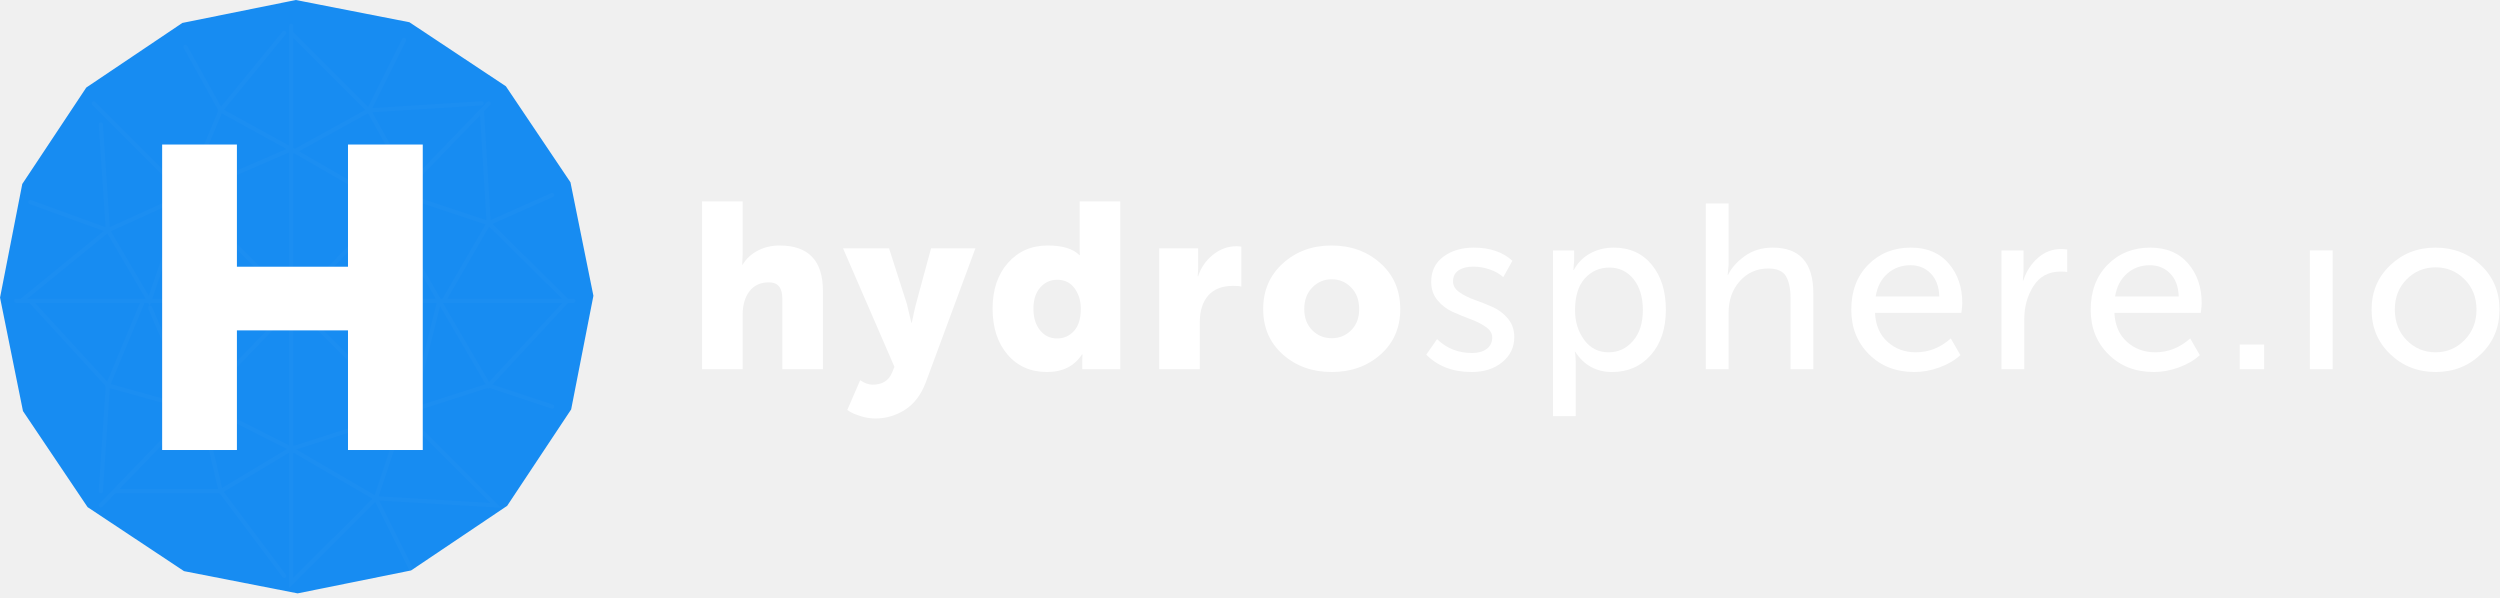
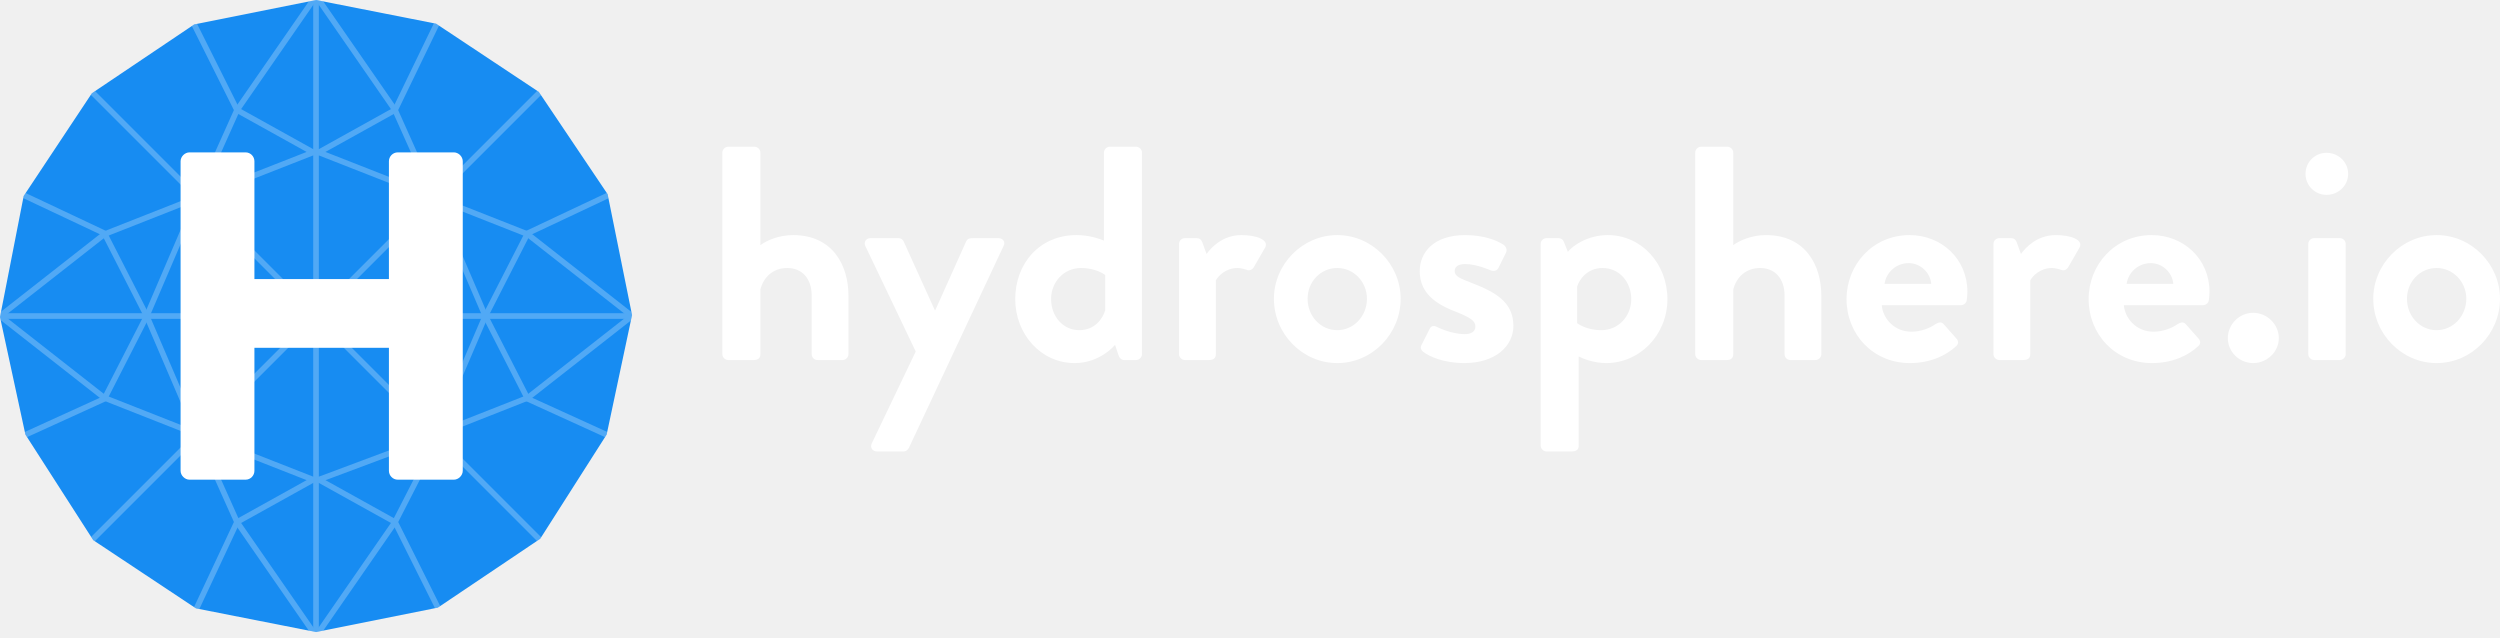
- <svg xmlns="http://www.w3.org/2000/svg" width="406" height="97" viewBox="0 0 406 97" fill="none">
-   <path d="M114.013 59.957V32.706H120.606V41.318L120.532 42.996H120.606C121.165 42.032 121.98 41.268 123.046 40.709C124.113 40.152 125.296 39.87 126.592 39.87C131.292 39.87 133.642 42.324 133.642 47.228V59.957H127.048V48.446C127.048 46.72 126.324 45.854 124.876 45.854C123.504 45.854 122.449 46.338 121.712 47.304C120.976 48.269 120.606 49.54 120.606 51.116V59.957H114.013Z" fill="white" />
-   <path d="M139.693 61.748C140.404 62.23 141.077 62.472 141.713 62.472C143.287 62.472 144.342 61.81 144.877 60.49L145.257 59.576L136.91 40.329H144.381L147.277 49.361L148.001 52.41H148.077C148.331 51.165 148.547 50.188 148.725 49.474L151.203 40.329H158.406L150.365 62.053C149.602 64.085 148.478 65.578 146.992 66.532C145.505 67.485 143.897 67.961 142.169 67.961C141.408 67.961 140.645 67.845 139.883 67.617C139.119 67.388 138.549 67.161 138.167 66.932L137.597 66.588L139.693 61.748Z" fill="white" />
-   <path d="M168.933 46.693C168.195 47.532 167.829 48.675 167.829 50.123C167.829 51.572 168.183 52.741 168.895 53.629C169.606 54.52 170.534 54.964 171.678 54.964C172.77 54.964 173.683 54.557 174.422 53.745C175.158 52.932 175.526 51.722 175.526 50.123C175.526 48.853 175.19 47.753 174.517 46.828C173.845 45.9 172.898 45.434 171.678 45.434C170.585 45.434 169.67 45.855 168.933 46.693ZM163.617 57.574C162.003 55.682 161.197 53.197 161.197 50.123C161.197 47.049 162.027 44.572 163.693 42.691C165.357 40.81 167.51 39.87 170.153 39.87C172.541 39.87 174.257 40.392 175.298 41.434H175.375C175.349 41.18 175.337 40.886 175.337 40.557V32.705H181.93V59.957H175.755V58.661L175.794 57.556H175.718C174.473 59.461 172.578 60.414 170.038 60.414C167.371 60.414 165.23 59.468 163.617 57.574Z" fill="white" />
-   <path d="M188.253 59.957V40.329H194.579V43.644L194.503 44.864H194.579C195.011 43.492 195.805 42.336 196.962 41.394C198.118 40.456 199.407 39.985 200.831 39.985C201.034 39.985 201.287 40.01 201.593 40.061V46.54C201.365 46.464 200.919 46.426 200.259 46.426C198.481 46.426 197.134 46.948 196.219 47.988C195.305 49.03 194.846 50.48 194.846 52.334V59.957H188.253Z" fill="white" />
-   <path d="M211.813 50.199C211.813 51.622 212.245 52.765 213.109 53.629C213.971 54.494 215.026 54.925 216.273 54.925C217.517 54.925 218.57 54.494 219.435 53.629C220.299 52.765 220.73 51.622 220.73 50.199C220.73 48.751 220.299 47.583 219.435 46.693C218.57 45.803 217.517 45.358 216.273 45.358C215.026 45.358 213.971 45.803 213.109 46.693C212.245 47.583 211.813 48.751 211.813 50.199ZM208.343 57.574C206.21 55.681 205.142 53.222 205.142 50.199C205.142 47.176 206.21 44.697 208.343 42.767C210.478 40.836 213.109 39.869 216.233 39.869C219.385 39.869 222.033 40.829 224.181 42.748C226.327 44.666 227.401 47.151 227.401 50.199C227.401 53.222 226.334 55.681 224.199 57.574C222.065 59.466 219.422 60.414 216.273 60.414C213.121 60.414 210.478 59.466 208.343 57.574Z" fill="white" />
-   <path d="M231.626 57.593L233.379 55.078C234.93 56.577 236.822 57.328 239.058 57.328C240.049 57.328 240.843 57.105 241.441 56.66C242.038 56.216 242.337 55.598 242.337 54.812C242.337 54.15 241.993 53.578 241.307 53.096C240.622 52.614 239.795 52.194 238.83 51.84C237.865 51.484 236.898 51.089 235.933 50.657C234.967 50.225 234.142 49.596 233.455 48.77C232.769 47.945 232.427 46.948 232.427 45.779C232.427 44.025 233.087 42.66 234.409 41.681C235.73 40.704 237.381 40.213 239.363 40.213C241.955 40.213 244.039 40.926 245.614 42.348L244.127 45.016C243.569 44.483 242.838 44.064 241.935 43.758C241.035 43.453 240.138 43.301 239.249 43.301C238.259 43.301 237.463 43.505 236.867 43.91C236.27 44.317 235.971 44.914 235.971 45.703C235.971 46.388 236.315 46.973 237.001 47.455C237.687 47.938 238.511 48.352 239.478 48.694C240.443 49.037 241.415 49.425 242.394 49.857C243.373 50.289 244.205 50.919 244.89 51.742C245.577 52.569 245.919 53.566 245.919 54.734C245.919 56.388 245.271 57.746 243.975 58.813C242.679 59.881 241.015 60.414 238.983 60.414C235.933 60.414 233.481 59.474 231.626 57.593Z" fill="white" />
-   <path d="M255.786 50.39C255.786 52.22 256.274 53.814 257.254 55.174C258.231 56.533 259.559 57.213 261.236 57.213C262.812 57.213 264.134 56.597 265.2 55.364C266.267 54.132 266.8 52.462 266.8 50.353C266.8 48.27 266.299 46.598 265.296 45.341C264.291 44.082 262.976 43.453 261.351 43.453C259.775 43.453 258.454 44.038 257.386 45.206C256.319 46.376 255.786 48.105 255.786 50.39ZM252.203 67.58V40.672H255.634V42.388L255.519 43.834H255.595C256.204 42.692 257.082 41.804 258.224 41.166C259.37 40.532 260.651 40.213 262.075 40.213C264.666 40.213 266.724 41.142 268.25 42.997C269.774 44.852 270.536 47.29 270.536 50.314C270.536 53.364 269.722 55.809 268.096 57.652C266.471 59.494 264.374 60.416 261.808 60.416C259.242 60.416 257.247 59.322 255.823 57.137H255.748C255.85 57.593 255.9 58.154 255.9 58.813V67.58H252.203Z" fill="white" />
-   <path d="M277.026 59.957V33.048H280.723V43.034L280.571 44.634H280.647C281.18 43.517 282.082 42.5 283.354 41.586C284.623 40.672 286.135 40.213 287.888 40.213C292.284 40.213 294.483 42.68 294.483 47.608V59.957H290.784V48.446C290.784 46.897 290.538 45.702 290.043 44.864C289.547 44.025 288.587 43.605 287.164 43.605C285.31 43.605 283.774 44.286 282.554 45.645C281.333 47.004 280.723 48.726 280.723 50.81V59.957H277.026Z" fill="white" />
-   <path d="M304.612 48.141H314.942C314.89 46.54 314.426 45.296 313.55 44.407C312.674 43.517 311.575 43.072 310.252 43.072C308.806 43.072 307.566 43.524 306.536 44.425C305.508 45.328 304.866 46.566 304.612 48.141ZM300.648 50.313C300.648 47.291 301.563 44.85 303.392 42.996C305.222 41.141 307.534 40.213 310.328 40.213C312.946 40.213 314.991 41.071 316.466 42.786C317.939 44.501 318.676 46.654 318.676 49.246C318.676 49.578 318.626 50.099 318.524 50.809H304.498C304.599 52.817 305.279 54.386 306.536 55.516C307.795 56.648 309.324 57.213 311.13 57.213C313.239 57.213 315.132 56.464 316.808 54.964L318.371 57.669C317.456 58.509 316.319 59.174 314.96 59.67C313.6 60.168 312.248 60.414 310.902 60.414C307.903 60.414 305.444 59.454 303.527 57.536C301.607 55.618 300.648 53.21 300.648 50.313Z" fill="white" />
-   <path d="M325.039 59.957V40.672H328.623V44.14L328.508 45.549H328.584C329.067 44.077 329.854 42.857 330.948 41.89C332.039 40.926 333.296 40.442 334.72 40.442C334.974 40.442 335.304 40.468 335.711 40.518V44.177C335.508 44.126 335.152 44.101 334.644 44.101C332.714 44.101 331.246 44.882 330.242 46.446C329.238 48.008 328.736 49.844 328.736 51.953V59.957H325.039Z" fill="white" />
-   <path d="M343.492 48.141H353.822C353.771 46.54 353.307 45.296 352.431 44.407C351.554 43.517 350.455 43.072 349.132 43.072C347.686 43.072 346.447 43.524 345.416 44.425C344.388 45.328 343.746 46.566 343.492 48.141ZM339.528 50.313C339.528 47.291 340.444 44.85 342.272 42.996C344.102 41.141 346.414 40.213 349.21 40.213C351.827 40.213 353.871 41.071 355.346 42.786C356.819 44.501 357.556 46.654 357.556 49.246C357.556 49.578 357.506 50.099 357.404 50.809H343.378C343.479 52.817 344.159 54.386 345.416 55.516C346.675 56.648 348.206 57.213 350.011 57.213C352.119 57.213 354.012 56.464 355.688 54.964L357.251 57.669C356.338 58.509 355.199 59.174 353.842 59.67C352.48 60.168 351.128 60.414 349.782 60.414C346.783 60.414 344.324 59.454 342.407 57.536C340.487 55.618 339.528 53.21 339.528 50.313Z" fill="white" />
-   <path d="M363.731 55.954H367.695V59.957H363.731V55.954Z" fill="white" />
-   <path d="M375.127 40.67H378.823V59.956H375.127V40.67Z" fill="white" />
-   <path d="M388.919 50.276C388.919 52.284 389.559 53.942 390.843 55.249C392.126 56.558 393.696 57.213 395.551 57.213C397.38 57.213 398.943 56.552 400.239 55.23C401.535 53.91 402.181 52.257 402.181 50.276C402.181 48.293 401.535 46.654 400.239 45.358C398.943 44.064 397.38 43.416 395.551 43.416C393.696 43.416 392.126 44.064 390.843 45.358C389.559 46.654 388.919 48.293 388.919 50.276ZM385.146 50.276C385.146 47.404 386.148 45.011 388.156 43.09C390.164 41.173 392.615 40.213 395.512 40.213C398.435 40.213 400.899 41.165 402.905 43.072C404.913 44.977 405.917 47.379 405.917 50.276C405.917 53.172 404.913 55.586 402.905 57.517C400.899 59.448 398.447 60.414 395.551 60.414C392.654 60.414 390.195 59.448 388.175 57.517C386.156 55.586 385.146 53.172 385.146 50.276Z" fill="white" />
-   <path d="M48.04 0.001L29.613 3.725L14.013 14.217L3.617 29.88L0.007 48.33L3.731 66.757L14.223 82.357L29.885 92.753L48.334 96.364L66.761 92.64L82.361 82.148L92.757 66.485L96.369 48.036L92.645 29.609L82.153 14.009L66.49 3.612L48.04 0.001Z" fill="#178CF2" />
-   <g opacity="0.25">
+ <svg xmlns="http://www.w3.org/2000/svg" width="443" height="113" viewBox="0 0 443 113" fill="none">
+   <path d="M56 2.38487e-06L34.411 4.329L16.28 16.523L4.197 34.728L0 56.173L4.5 77L16.523 95.721L34.727 107.804L56 112L77.587 107.672L95.719 95.478L107.5 77L112 55.83L107.672 34.413L95.477 16.282L77.273 4.197L56 2.38487e-06Z" fill="#178CF2" />
+   <mask id="mask0" mask-type="alpha" maskUnits="userSpaceOnUse" x="0" y="0" width="112" height="112">
+     <path d="M56 2.38487e-06L34.411 4.329L16.28 16.523L4.197 34.728L0 56.173L4.5 77L16.523 95.721L34.727 107.804L56 112L77.587 107.672L95.719 95.478L107.5 77L112 55.83L107.672 34.413L95.477 16.282L77.273 4.197L56 2.38487e-06Z" fill="#178CF2" />
+   </mask>
+   <g mask="url(#mask0)">
    <g opacity="0.25">
-       <path opacity="0.25" d="M79.426 62.026L71.938 49.192H91.325L79.426 62.026ZM67.389 66.086L71.474 49.745L78.856 62.4L67.389 66.086ZM48.345 49.42L48.565 49.192H70.91L66.625 66.332L65.589 66.665L48.345 49.42ZM61.502 80.606L65.769 67.805L79.636 81.673L61.502 80.606ZM47.636 73.496L60.486 80.992L47.636 93.841V73.496ZM36.068 79.242L32.976 66.008L46.593 72.926L36.068 79.242ZM19.385 79.434L31.525 66.852L32.01 66.988L31.822 66.544L32.289 66.06L35.414 79.434H19.385ZM24.077 50.13L30.83 65.953L17.98 62.37L23.472 49.192H24.053L24.33 49.664L24.49 49.192H46.954V49.881L32.408 64.957L31.981 64.74L32.105 65.272L31.532 65.865L24.704 49.864C24.629 49.69 24.432 49.61 24.257 49.684C24.084 49.758 24.004 49.958 24.077 50.13ZM5.693 49.192H22.735L17.409 61.973L5.693 49.192ZM17.426 37.914L23.653 48.512H4.445L17.426 37.914ZM46.524 24.192L30.756 31.025L36.01 18.41L46.524 24.192ZM59.333 17.851L47.873 24.168L47.636 24.032V6.153L59.333 17.851ZM62.89 33.367L62.48 32.649L62.434 32.569L48.561 24.565L59.761 18.39L66.204 29.933L62.89 33.367ZM77.965 18.723L78.994 35.772L65.769 31.364L66.581 30.521C66.636 30.557 66.698 30.581 66.765 30.581C66.822 30.581 66.878 30.568 66.932 30.538C67.094 30.447 67.154 30.24 67.062 30.076L67.044 30.043L77.965 18.723ZM91.277 48.512H72.653L79.437 36.805L91.277 48.512ZM65.32 31.829C65.358 31.905 65.425 31.966 65.512 31.996L78.86 36.445L71.866 48.512H71.545L63.241 33.983L65.32 31.829ZM62.749 34.493L70.761 48.512H49.222L62.749 34.493ZM47.636 48.512V24.817L61.934 33.066L62.398 33.877L48.277 48.512H47.636ZM30.712 31.787L46.954 24.747V48.03L30.712 31.787ZM24.165 48.041L18.004 37.553L29.54 32.308L24.165 48.041ZM30.262 32.3L46.474 48.512H24.724L30.262 32.3ZM33.044 65.278L46.954 50.86V72.348L33.044 65.278ZM47.636 72.436V50.156L47.873 49.91L64.861 66.898L47.636 72.436ZM60.848 80.414L48.125 72.993L65.146 67.522L60.848 80.414ZM93.106 48.512H92.244L79.957 36.362L89.809 31.984C89.98 31.908 90.058 31.706 89.981 31.535C89.905 31.363 89.704 31.285 89.532 31.361L79.674 35.744L78.606 18.058L79.609 17.021C79.738 16.885 79.734 16.669 79.6 16.54C79.464 16.41 79.249 16.413 79.12 16.548L66.697 29.421L60.454 18.235L78.24 17.124C78.426 17.112 78.569 16.951 78.558 16.762C78.546 16.576 78.405 16.43 78.197 16.444L60.461 17.553L65.924 6.629C66.009 6.461 65.941 6.257 65.772 6.173C65.604 6.089 65.4 6.157 65.316 6.325L59.8 17.356L47.636 5.191V4.187C47.636 3.999 47.484 3.847 47.296 3.847C47.108 3.847 46.954 3.999 46.954 4.187V23.653L36.365 17.829L46.413 5.547C46.532 5.401 46.51 5.188 46.365 5.069C46.221 4.949 46.006 4.971 45.888 5.116L35.898 17.326L30.414 7.457C30.322 7.292 30.116 7.236 29.952 7.325C29.788 7.416 29.729 7.623 29.82 7.788L35.434 17.892L35.321 18.03L35.412 18.081L29.998 31.073L15.468 16.544C15.336 16.41 15.121 16.41 14.988 16.544C14.854 16.676 14.854 16.892 14.988 17.025L29.529 31.567L17.825 36.886L16.713 20.197C16.7 20.009 16.541 19.865 16.35 19.881C16.164 19.893 16.021 20.055 16.033 20.242L17.144 36.901L5.037 32.498C4.86 32.434 4.665 32.526 4.601 32.703C4.537 32.879 4.628 33.075 4.804 33.137L16.84 37.514L3.368 48.512H2.631C2.443 48.512 2.289 48.664 2.289 48.852C2.289 49.04 2.443 49.192 2.631 49.192H4.772L17.121 62.665L17.057 62.82L17.161 62.848L16.033 79.752C16.021 79.94 16.164 80.101 16.35 80.113C16.358 80.114 16.366 80.114 16.375 80.114C16.552 80.114 16.701 79.977 16.713 79.797L17.83 63.034L30.78 66.644L18.342 79.533L16.128 81.829C15.998 81.964 16.003 82.18 16.137 82.309C16.204 82.373 16.288 82.405 16.373 82.405C16.462 82.405 16.552 82.37 16.619 82.301L18.729 80.114H35.674L45.878 93.721C45.945 93.81 46.048 93.857 46.15 93.857C46.222 93.857 46.293 93.836 46.354 93.789C46.505 93.677 46.534 93.464 46.422 93.313L36.342 79.872L46.954 73.504V95.484L60.946 81.494L66.461 92.524C66.545 92.692 66.749 92.761 66.917 92.676C67.085 92.592 67.153 92.388 67.069 92.22L61.606 81.293L81.382 82.457L66.13 67.206L66.434 67.109C66.398 67.285 66.505 67.461 66.682 67.506C66.71 67.513 66.737 67.516 66.765 67.516C66.918 67.516 67.057 67.413 67.096 67.258L67.194 66.864L79.208 63.002L79.301 63.162L79.464 62.986L89.564 66.353C89.742 66.414 89.934 66.316 89.994 66.138C90.053 65.96 89.956 65.768 89.778 65.708L79.972 62.44L92.253 49.192H93.106C93.294 49.192 93.448 49.04 93.448 48.852C93.448 48.664 93.294 48.512 93.106 48.512Z" fill="white" />
+       <path d="M56 0V112.001" stroke="white" stroke-linecap="round" stroke-linejoin="round" />
+       <path d="M0 56.001L112.001 56.001" stroke="white" stroke-linecap="round" stroke-linejoin="round" />
+       <path d="M34.5 4.501L42 19.501L55.5 27.001" stroke="white" stroke-linecap="round" stroke-linejoin="round" />
+       <path d="M34.5 108.5L42 92.501L55.5 85.001" stroke="white" stroke-linecap="round" stroke-linejoin="round" />
+       <path d="M77.5 4L70 19.501L56.5 27.001" stroke="white" stroke-linecap="round" stroke-linejoin="round" />
+       <path d="M77.5 107.501L70 92.501L56.5 85.001" stroke="white" stroke-linecap="round" stroke-linejoin="round" />
+       <path d="M26 56.001L18.5 41.334L4 34.5" stroke="white" stroke-linecap="round" stroke-linejoin="round" />
+       <path d="M26 56.001L18.5 70.667L3.5 77.5" stroke="white" stroke-linecap="round" stroke-linejoin="round" />
+       <path d="M86 56.001L93.5 41.334L108 34.5" stroke="white" stroke-linecap="round" stroke-linejoin="round" />
+       <path d="M86 56.001L93.5 70.667L108.5 77.5" stroke="white" stroke-linecap="round" stroke-linejoin="round" />
+       <path d="M16.5 16.501L56 56.001" stroke="white" stroke-linecap="round" stroke-linejoin="round" />
+       <path d="M16 96L56 56.001" stroke="white" stroke-linecap="round" stroke-linejoin="round" />
+       <path d="M95.5 16.501L56 56.001" stroke="white" stroke-linecap="round" stroke-linejoin="round" />
+       <path d="M95.5 95.501L56 56.001" stroke="white" stroke-linecap="round" stroke-linejoin="round" />
+       <path d="M0 56.001L18.5 41.501L35 35.001L26 56.001" stroke="white" stroke-linecap="round" stroke-linejoin="round" />
+       <path d="M0 56.001L18.5 70.501L35 77.001L26 56.001" stroke="white" stroke-linecap="round" stroke-linejoin="round" />
+       <path d="M112 56.001L93.5 41.501L77 35.001L86 56.001" stroke="white" stroke-linecap="round" stroke-linejoin="round" />
+       <path d="M112 56.001L93.5 70.501L77 77.001L86 56.001" stroke="white" stroke-linecap="round" stroke-linejoin="round" />
+       <path d="M55.5 0.001L42 19.501L35.042 35.026L55.5 27.001" stroke="white" stroke-linecap="round" stroke-linejoin="round" />
+       <path d="M55.5 112.001L42 92.501L35.042 76.975L55.5 85.001" stroke="white" stroke-linecap="round" stroke-linejoin="round" />
+       <path d="M56.5 -8.43872e-10L70 19.501L76.957 35.026L56.5 27.001" stroke="white" stroke-linecap="round" stroke-linejoin="round" />
+       <path d="M56.5 112L70 92.5L77.957 76.975L56.5 85" stroke="white" stroke-linecap="round" stroke-linejoin="round" />
    </g>
  </g>
-   <path d="M26.333 73.081V23.472H38.474V43.316H56.514V23.472H68.656V73.081H56.514V53.654H38.474V73.081H26.333Z" fill="white" />
+   <path d="M32 83.426C32 84.254 32.75 85 33.583 85H43.5C44.417 85 45.083 84.254 45.083 83.426V61.634H68.917V83.426C68.917 84.254 69.583 85 70.5 85H80.417C81.25 85 82 84.254 82 83.426V28.574C82 27.746 81.25 27 80.417 27H70.5C69.583 27 68.917 27.746 68.917 28.574V49.454H45.083V28.574C45.083 27.746 44.417 27 43.5 27H33.583C32.75 27 32 27.746 32 28.574V83.426Z" fill="white" />
+   <path d="M128 62.772C128 63.312 128.493 63.798 129.041 63.798H133.587C134.408 63.798 134.737 63.366 134.737 62.772V51.324C135.285 49.11 136.983 47.49 139.502 47.49C142.131 47.49 143.829 49.38 143.829 52.35V62.772C143.829 63.312 144.267 63.798 144.87 63.798H149.306C149.854 63.798 150.347 63.312 150.347 62.772V52.404C150.347 46.95 147.499 41.658 140.543 41.658C137.969 41.658 135.832 42.63 134.737 43.44V27.024C134.737 26.484 134.244 25.998 133.696 25.998H129.041C128.493 25.998 128 26.484 128 27.024V62.772Z" fill="white" />
+   <path d="M162.268 62.286L154.491 78.54C154.107 79.296 154.6 79.998 155.422 79.998H160.132C160.57 79.998 160.899 79.674 161.063 79.35L177.824 43.602C178.207 42.9 177.769 42.198 176.893 42.198H172.511C171.853 42.198 171.47 42.252 171.196 42.792L165.719 54.996H165.664L160.132 42.792C159.968 42.468 159.694 42.198 159.201 42.198H154.272C153.45 42.198 153.012 42.9 153.34 43.602L162.268 62.286Z" fill="white" />
+   <path d="M179.899 52.998C179.899 59.208 184.445 64.338 190.415 64.338C195.016 64.338 197.59 61.098 197.59 61.098L198.138 62.772C198.303 63.366 198.686 63.798 199.179 63.798H201.315C201.863 63.798 202.356 63.312 202.356 62.772V27.024C202.356 26.484 201.863 25.998 201.315 25.998H196.659C196.112 25.998 195.619 26.484 195.619 27.024V42.63C194.633 42.252 192.935 41.658 190.744 41.658C184.226 41.658 179.899 46.68 179.899 52.998ZM186.253 52.998C186.253 49.974 188.498 47.49 191.566 47.49C194.304 47.49 195.838 48.732 195.838 48.732V54.996C195.454 56.292 194.14 58.506 191.237 58.506C188.334 58.506 186.253 56.022 186.253 52.998Z" fill="white" />
+   <path d="M208.928 62.772C208.928 63.312 209.421 63.798 209.969 63.798H214.187C214.953 63.798 215.446 63.528 215.446 62.772V49.704C215.83 48.948 217.144 47.49 219.335 47.49C219.938 47.49 220.759 47.76 220.924 47.814C221.362 48.03 221.909 47.814 222.183 47.328L224.21 43.818C224.867 42.468 222.567 41.658 219.992 41.658C216.597 41.658 214.57 43.926 213.803 45.006L213.036 42.9C212.872 42.468 212.543 42.198 212.05 42.198H209.969C209.421 42.198 208.928 42.63 208.928 43.224V62.772Z" fill="white" />
+   <path d="M225.738 52.944C225.738 59.154 230.777 64.338 236.966 64.338C243.155 64.338 248.194 59.154 248.194 52.944C248.194 46.842 243.155 41.658 236.966 41.658C230.777 41.658 225.738 46.842 225.738 52.944ZM231.708 52.944C231.708 49.92 234.008 47.49 236.966 47.49C239.869 47.49 242.224 49.92 242.224 52.944C242.224 56.022 239.869 58.506 236.966 58.506C234.008 58.506 231.708 56.022 231.708 52.944Z" fill="white" />
+   <path d="M252.18 62.34C253.33 63.204 255.85 64.338 259.465 64.338C264.997 64.338 268.174 61.314 268.174 57.75C268.174 53.538 264.997 51.756 260.779 50.136C258.753 49.326 257.767 49.002 257.767 48.03C257.767 47.328 258.315 46.788 259.629 46.788C261.711 46.788 264.175 47.922 264.175 47.922C264.614 48.084 265.216 48.03 265.49 47.544L266.859 44.79C267.133 44.25 266.859 43.656 266.366 43.332C265.216 42.576 262.861 41.658 259.629 41.658C254.042 41.658 251.578 44.736 251.578 48.03C251.578 51.324 253.549 53.538 257.767 55.158C260.67 56.292 261.437 56.886 261.437 57.858C261.437 58.776 260.67 59.208 259.574 59.208C257.055 59.208 254.59 57.912 254.59 57.912C254.097 57.642 253.55 57.75 253.33 58.29L251.852 61.206C251.632 61.638 251.852 62.07 252.18 62.34Z" fill="white" />
+   <path d="M279.745 63.15C280.512 63.582 282.483 64.338 284.62 64.338C290.535 64.338 295.465 59.37 295.465 52.998C295.465 46.788 290.918 41.658 284.893 41.658C281.333 41.658 278.649 43.548 277.828 44.628L277.116 42.846C276.951 42.414 276.568 42.198 276.185 42.198H274.049C273.501 42.198 273.008 42.63 273.008 43.224V78.972C273.008 79.512 273.501 79.998 274.049 79.998H278.43C279.416 79.998 279.745 79.62 279.745 78.972V63.15ZM279.471 57.264V50.784C279.8 49.65 281.169 47.49 283.962 47.49C286.975 47.49 289.056 49.974 289.056 52.998C289.056 56.022 286.81 58.506 283.743 58.506C281.005 58.506 279.471 57.264 279.471 57.264Z" fill="white" />
+   <path d="M300.394 62.772C300.394 63.312 300.887 63.798 301.435 63.798H305.981C306.802 63.798 307.131 63.366 307.131 62.772V51.324C307.679 49.11 309.377 47.49 311.896 47.49C314.525 47.49 316.223 49.38 316.223 52.35V62.772C316.223 63.312 316.661 63.798 317.264 63.798H321.7C322.248 63.798 322.741 63.312 322.741 62.772V52.404C322.741 46.95 319.893 41.658 312.937 41.658C310.363 41.658 308.226 42.63 307.131 43.44V27.024C307.131 26.484 306.638 25.998 306.09 25.998H301.435C300.887 25.998 300.394 26.484 300.394 27.024V62.772Z" fill="white" />
+   <path d="M327.207 52.998C327.207 59.208 331.863 64.338 338.435 64.338C341.995 64.338 344.789 63.042 346.596 61.368C347.144 60.936 347.034 60.342 346.651 59.964L344.405 57.426C344.022 56.994 343.529 57.102 342.981 57.426C341.995 58.128 340.407 58.776 338.709 58.776C335.532 58.776 333.615 56.292 333.451 54.078H347.473C347.966 54.078 348.459 53.7 348.513 53.16C348.568 52.782 348.623 52.08 348.623 51.702C348.623 45.87 344.022 41.658 338.38 41.658C331.862 41.658 327.207 46.896 327.207 52.998ZM333.944 50.298C334.218 48.246 336.025 46.626 338.216 46.626C340.297 46.626 342.05 48.3 342.214 50.298H333.944Z" fill="white" />
+   <path d="M353.241 62.772C353.241 63.312 353.734 63.798 354.282 63.798H358.499C359.266 63.798 359.759 63.528 359.759 62.772V49.704C360.142 48.948 361.457 47.49 363.648 47.49C364.25 47.49 365.072 47.76 365.236 47.814C365.674 48.03 366.222 47.814 366.496 47.328L368.522 43.818C369.18 42.468 366.879 41.658 364.305 41.658C360.909 41.658 358.882 43.926 358.116 45.006L357.349 42.9C357.184 42.468 356.856 42.198 356.363 42.198H354.282C353.734 42.198 353.241 42.63 353.241 43.224V62.772Z" fill="white" />
+   <path d="M370.105 52.998C370.105 59.208 374.76 64.338 381.333 64.338C384.893 64.338 387.687 63.042 389.494 61.368C390.042 60.936 389.932 60.342 389.549 59.964L387.303 57.426C386.92 56.994 386.427 57.102 385.879 57.426C384.893 58.128 383.305 58.776 381.607 58.776C378.43 58.776 376.513 56.292 376.349 54.078H390.371C390.864 54.078 391.356 53.7 391.411 53.16C391.466 52.782 391.521 52.08 391.521 51.702C391.521 45.87 386.92 41.658 381.278 41.658C374.76 41.658 370.105 46.896 370.105 52.998ZM376.842 50.298C377.116 48.246 378.923 46.626 381.114 46.626C383.195 46.626 384.948 48.3 385.112 50.298H376.842Z" fill="white" />
+   <path d="M394.769 59.91C394.769 62.34 396.796 64.338 399.261 64.338C401.726 64.338 403.807 62.34 403.807 59.91C403.807 57.48 401.726 55.428 399.261 55.428C396.796 55.428 394.769 57.48 394.769 59.91Z" fill="white" />
+   <path d="M412.261 34.53C414.397 34.53 416.095 32.856 416.095 30.804C416.095 28.752 414.397 27.078 412.261 27.078C410.18 27.078 408.537 28.752 408.537 30.804C408.537 32.856 410.18 34.53 412.261 34.53ZM409.03 62.772C409.03 63.312 409.523 63.798 410.07 63.798H414.616C415.164 63.798 415.657 63.312 415.657 62.772V43.224C415.657 42.63 415.164 42.198 414.616 42.198H410.07C409.523 42.198 409.03 42.63 409.03 43.224V62.772Z" fill="white" />
+   <path d="M420.543 52.944C420.543 59.154 425.582 64.338 431.772 64.338C437.961 64.338 443 59.154 443 52.944C443 46.842 437.961 41.658 431.772 41.658C425.582 41.658 420.543 46.842 420.543 52.944ZM426.514 52.944C426.514 49.92 428.814 47.49 431.772 47.49C434.675 47.49 437.03 49.92 437.03 52.944C437.03 56.022 434.675 58.506 431.772 58.506C428.814 58.506 426.514 56.022 426.514 52.944Z" fill="white" />
</svg>
